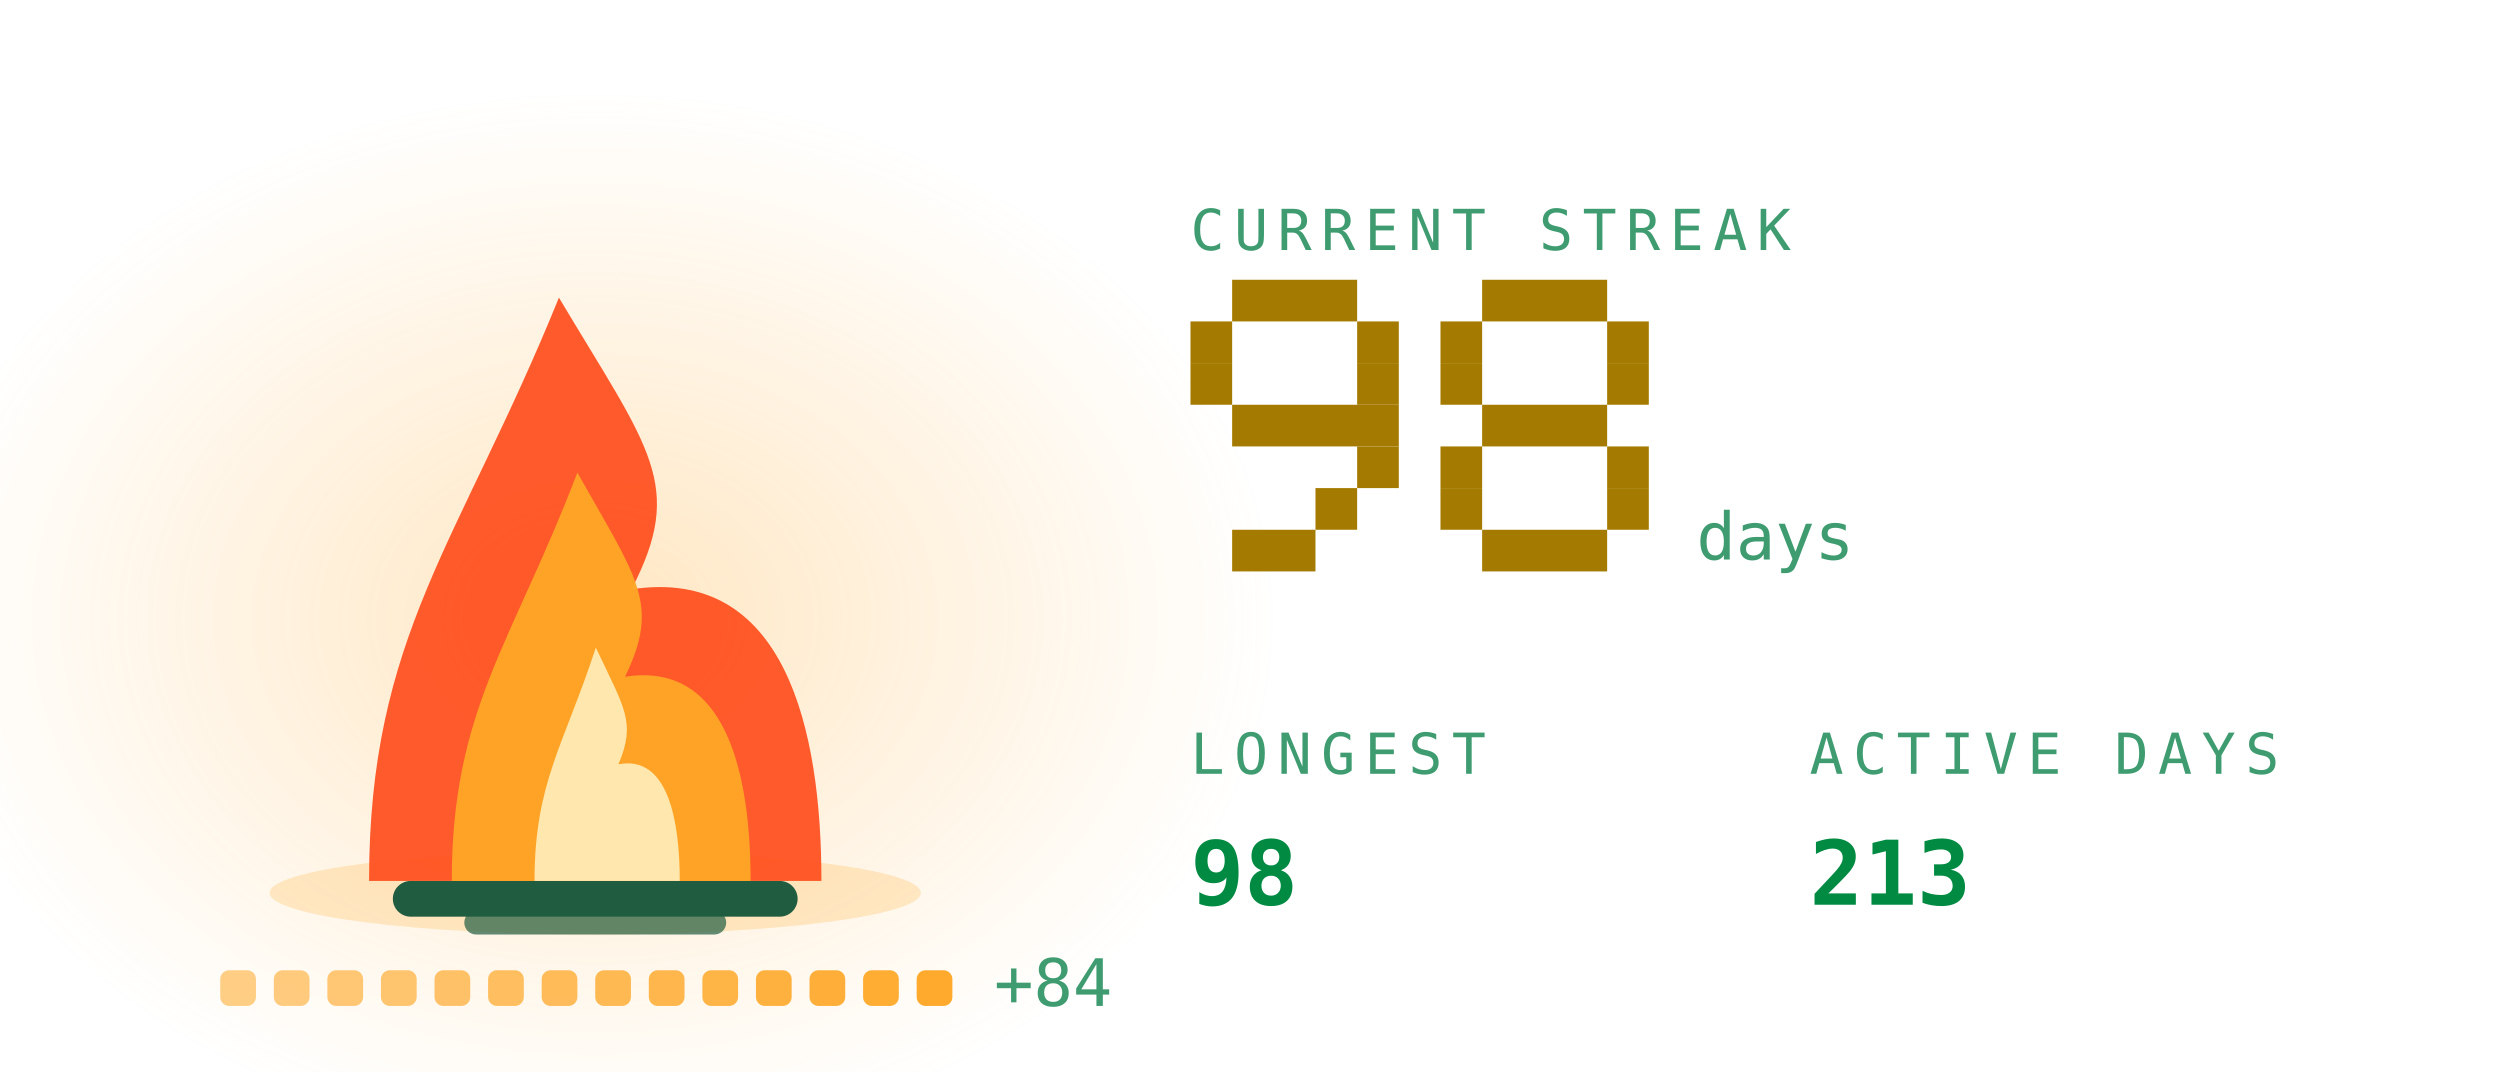
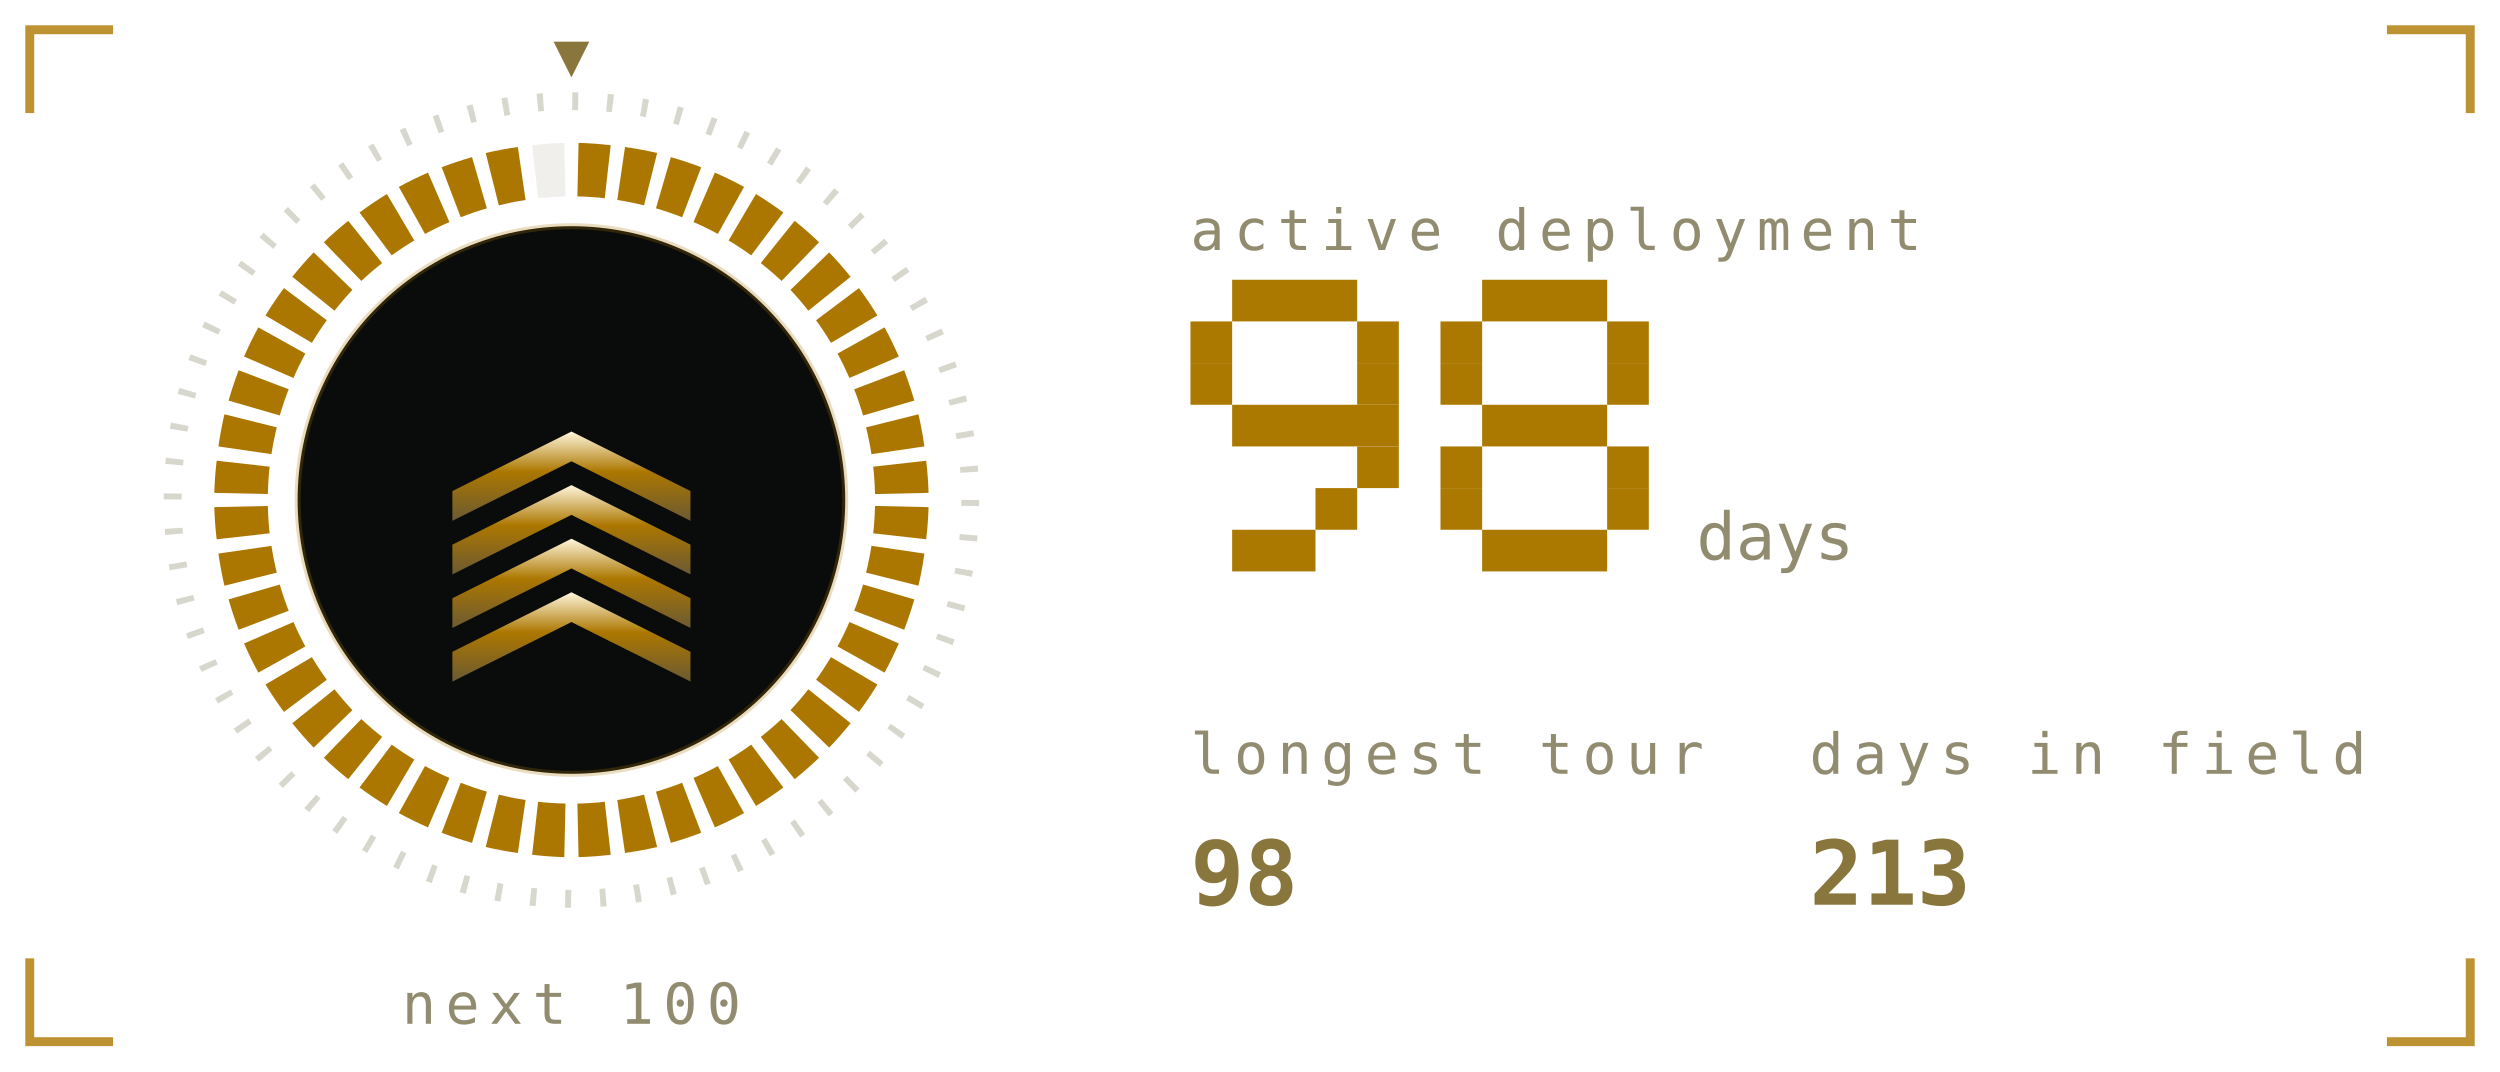
<svg xmlns="http://www.w3.org/2000/svg" viewBox="0 0 420 180" width="420" height="180" role="img" aria-labelledby="stkt stkd">
  <defs>
    <linearGradient id="stkbg" x1="0" y1="0" x2="1" y2="1">
-       <stop offset="0" stop-color="#173d2b" />
-       <stop offset="1" stop-color="#0d2018" />
+       <stop offset="0" stop-color="#1b211b" />
+       <stop offset="1" stop-color="#0a0c0b" />
    </linearGradient>
  </defs>
  <style>
    .mono{font-family:ui-monospace,SFMono-Regular,Menlo,Consolas,"DejaVu Sans Mono",monospace}
-     .lbl{font-size:9.5px;letter-spacing:1.6px;fill:#3f9c71}
-     .big{font-size:31px;font-weight:700;fill:#008a42}
-     .med{font-size:15px;font-weight:700;fill:#008a42}
-     .sm{font-size:11px;fill:#008a42}
-     .dim{font-size:11px;fill:#3f9c71}
+     .lbl{font-size:9.5px;letter-spacing:1.6px;fill:#918c6f}
+     .big{font-size:31px;font-weight:700;fill:#89763c}
+     .med{font-size:15px;font-weight:700;fill:#89763c}
+     .sm{font-size:11px;fill:#89763c}
+     .dim{font-size:11px;fill:#918c6f}
    
    .pulse{animation:pulse 3.4s ease-in-out infinite}
    @keyframes pulse{0%,100%{opacity:1}50%{opacity:.62}}
-     .fnum{font-size:11px;fill:#3f9c71}
+     .fnum{font-size:11px;fill:#918c6f}
+     
+     .sg{animation:seg .4s ease-out both}
+     .sw{animation:sweep 6s linear infinite;transform-origin:96px 84px}
+     @keyframes seg{from{opacity:0}to{opacity:1}}
+     @keyframes sweep{to{transform:rotate(360deg)}}
    
    .f1{animation:fl1 1.15s ease-in-out infinite;transform-box:fill-box;transform-origin:50% 100%}
    .f2{animation:fl2 0.87s ease-in-out infinite;transform-box:fill-box;transform-origin:50% 100%}
    .f3{animation:fl3 0.61s ease-in-out infinite;transform-box:fill-box;transform-origin:50% 100%}
    .em{animation:em 2.4s ease-out infinite}
    .coal{animation:coal 2.8s ease-in-out infinite}
    @keyframes fl1{0%,100%{transform:scale(1,1) translateX(0)}30%{transform:scale(.94,1.06) translateX(-1.5px)}65%{transform:scale(1.05,.95) translateX(1.5px)}}
    @keyframes fl2{0%,100%{transform:scale(1.03,.96) translateX(1px)}45%{transform:scale(.93,1.1) translateX(-2px)}}
    @keyframes fl3{0%,100%{transform:scale(1,1)}50%{transform:scale(.88,1.14)}}
    @keyframes em{0%{opacity:0;transform:translate(0,0)}15%{opacity:.9}100%{opacity:0;transform:translate(-6px,-34px)}}
    @keyframes coal{0%,100%{opacity:.5}50%{opacity:1}}
</style>
+   <path d="M5 19V5H19M401 5H415V19M415 161V175H401M19 175H5V161" fill="none" stroke="#ac7700" stroke-width="1.5" stroke-opacity="0.8" />
  <defs>
-     <radialGradient id="stkGlow" cx="0.5" cy="0.5" r="0.5">
-       <stop offset="0" stop-color="#ffa726" stop-opacity="0.28" />
-       <stop offset="1" stop-color="#ffa726" stop-opacity="0" />
-     </radialGradient>
+     <linearGradient id="stkMetal" x1="0" y1="0" x2="0" y2="1">
+       <stop offset="0" stop-color="#fff6dc" />
+       <stop offset="0.45" stop-color="#ac7700" />
+       <stop offset="1" stop-color="#6b5a33" />
+     </linearGradient>
  </defs>
-   <ellipse cx="100" cy="103.9" rx="114.0" ry="88.2" fill="url(#stkGlow)" />
-   <ellipse cx="100" cy="150" rx="54.7" ry="7" fill="#ffa726" opacity="0.22" />
-   <rect x="66" y="148" width="68" height="6" rx="3" fill="#1f5c40" />
-   <rect x="78" y="153" width="44" height="4" rx="2" fill="#1f5c40" opacity="0.7" />
-   <g class="f1">
-     <path d="M62.0 148C62.0 106.8 77.2 91.2 93.9 50.0C109.1 75.5 115.2 81.4 106.1 99.0C131.9 95.1 138.0 122.5 138.0 148Z" fill="#ff4d1c" opacity="0.92" />
+   <circle cx="96" cy="84" r="67" fill="none" stroke="#918c6f" stroke-opacity="0.35" stroke-width="3" stroke-dasharray="1 4.85" />
+   <path class="sg" style="animation-delay:0.00s" d="M97.2 24.0A60 60 0 0 1 102.6 24.4L101.6 33.3A51 51 0 0 0 97.0 33.0Z" fill="#ac7700" />
+   <path class="sg" style="animation-delay:0.02s" d="M105.0 24.7A60 60 0 0 1 110.4 25.7L108.2 34.5A51 51 0 0 0 103.7 33.6Z" fill="#ac7700" />
+   <path class="sg" style="animation-delay:0.04s" d="M112.7 26.4A60 60 0 0 1 117.8 28.1L114.6 36.5A51 51 0 0 0 110.2 35.0Z" fill="#ac7700" />
+   <path class="sg" style="animation-delay:0.06s" d="M120.1 29.0A60 60 0 0 1 125.0 31.4L120.6 39.3A51 51 0 0 0 116.5 37.3Z" fill="#ac7700" />
+   <path class="sg" style="animation-delay:0.08s" d="M127.0 32.6A60 60 0 0 1 131.6 35.7L126.2 42.9A51 51 0 0 0 122.4 40.4Z" fill="#ac7700" />
+   <path class="sg" style="animation-delay:0.10s" d="M133.5 37.1A60 60 0 0 1 137.6 40.7L131.3 47.2A51 51 0 0 0 127.8 44.2Z" fill="#ac7700" />
+   <path class="sg" style="animation-delay:0.12s" d="M139.3 42.4A60 60 0 0 1 142.9 46.5L135.8 52.2A51 51 0 0 0 132.8 48.7Z" fill="#ac7700" />
+   <path class="sg" style="animation-delay:0.14s" d="M144.3 48.4A60 60 0 0 1 147.4 53.0L139.6 57.6A51 51 0 0 0 137.1 53.8Z" fill="#ac7700" />
+   <path class="sg" style="animation-delay:0.16s" d="M148.6 55.0A60 60 0 0 1 151.0 59.9L142.7 63.5A51 51 0 0 0 140.7 59.4Z" fill="#ac7700" />
+   <path class="sg" style="animation-delay:0.18s" d="M151.9 62.2A60 60 0 0 1 153.6 67.3L145.0 69.8A51 51 0 0 0 143.5 65.4Z" fill="#ac7700" />
+   <path class="sg" style="animation-delay:0.20s" d="M154.3 69.6A60 60 0 0 1 155.3 75.0L146.4 76.3A51 51 0 0 0 145.5 71.8Z" fill="#ac7700" />
+   <path class="sg" style="animation-delay:0.22s" d="M155.6 77.4A60 60 0 0 1 156.0 82.8L147.0 83.0A51 51 0 0 0 146.7 78.4Z" fill="#ac7700" />
+   <path class="sg" style="animation-delay:0.24s" d="M156.0 85.2A60 60 0 0 1 155.6 90.6L146.7 89.6A51 51 0 0 0 147.0 85.0Z" fill="#ac7700" />
+   <path class="sg" style="animation-delay:0.26s" d="M155.3 93.0A60 60 0 0 1 154.3 98.4L145.5 96.2A51 51 0 0 0 146.4 91.7Z" fill="#ac7700" />
+   <path class="sg" style="animation-delay:0.28s" d="M153.6 100.7A60 60 0 0 1 151.9 105.8L143.5 102.6A51 51 0 0 0 145.0 98.2Z" fill="#ac7700" />
+   <path class="sg" style="animation-delay:0.30s" d="M151.0 108.1A60 60 0 0 1 148.6 113.0L140.7 108.6A51 51 0 0 0 142.7 104.5Z" fill="#ac7700" />
+   <path class="sg" style="animation-delay:0.32s" d="M147.4 115.0A60 60 0 0 1 144.3 119.6L137.1 114.2A51 51 0 0 0 139.6 110.4Z" fill="#ac7700" />
+   <path class="sg" style="animation-delay:0.34s" d="M142.9 121.5A60 60 0 0 1 139.3 125.6L132.8 119.3A51 51 0 0 0 135.8 115.8Z" fill="#ac7700" />
+   <path class="sg" style="animation-delay:0.36s" d="M137.6 127.3A60 60 0 0 1 133.5 130.9L127.8 123.8A51 51 0 0 0 131.3 120.8Z" fill="#ac7700" />
+   <path class="sg" style="animation-delay:0.38s" d="M131.6 132.3A60 60 0 0 1 127.0 135.4L122.4 127.6A51 51 0 0 0 126.2 125.1Z" fill="#ac7700" />
+   <path class="sg" style="animation-delay:0.40s" d="M125.0 136.6A60 60 0 0 1 120.1 139.0L116.5 130.7A51 51 0 0 0 120.6 128.7Z" fill="#ac7700" />
+   <path class="sg" style="animation-delay:0.42s" d="M117.8 139.9A60 60 0 0 1 112.7 141.6L110.2 133.0A51 51 0 0 0 114.6 131.5Z" fill="#ac7700" />
+   <path class="sg" style="animation-delay:0.44s" d="M110.4 142.3A60 60 0 0 1 105.0 143.3L103.7 134.4A51 51 0 0 0 108.2 133.5Z" fill="#ac7700" />
+   <path class="sg" style="animation-delay:0.46s" d="M102.6 143.6A60 60 0 0 1 97.2 144.0L97.0 135.0A51 51 0 0 0 101.6 134.7Z" fill="#ac7700" />
+   <path class="sg" style="animation-delay:0.48s" d="M94.8 144.0A60 60 0 0 1 89.4 143.6L90.4 134.7A51 51 0 0 0 95.0 135.0Z" fill="#ac7700" />
+   <path class="sg" style="animation-delay:0.50s" d="M87.0 143.3A60 60 0 0 1 81.6 142.3L83.8 133.5A51 51 0 0 0 88.3 134.4Z" fill="#ac7700" />
+   <path class="sg" style="animation-delay:0.52s" d="M79.3 141.6A60 60 0 0 1 74.2 139.9L77.4 131.5A51 51 0 0 0 81.8 133.0Z" fill="#ac7700" />
+   <path class="sg" style="animation-delay:0.54s" d="M71.9 139.0A60 60 0 0 1 67.0 136.6L71.4 128.7A51 51 0 0 0 75.5 130.7Z" fill="#ac7700" />
+   <path class="sg" style="animation-delay:0.56s" d="M65.0 135.4A60 60 0 0 1 60.4 132.3L65.8 125.1A51 51 0 0 0 69.6 127.6Z" fill="#ac7700" />
+   <path class="sg" style="animation-delay:0.58s" d="M58.5 130.9A60 60 0 0 1 54.4 127.3L60.7 120.8A51 51 0 0 0 64.2 123.8Z" fill="#ac7700" />
+   <path class="sg" style="animation-delay:0.60s" d="M52.7 125.6A60 60 0 0 1 49.1 121.5L56.2 115.8A51 51 0 0 0 59.2 119.3Z" fill="#ac7700" />
+   <path class="sg" style="animation-delay:0.62s" d="M47.7 119.6A60 60 0 0 1 44.6 115.0L52.4 110.4A51 51 0 0 0 54.9 114.2Z" fill="#ac7700" />
+   <path class="sg" style="animation-delay:0.64s" d="M43.4 113.0A60 60 0 0 1 41.0 108.1L49.3 104.5A51 51 0 0 0 51.3 108.6Z" fill="#ac7700" />
+   <path class="sg" style="animation-delay:0.66s" d="M40.1 105.8A60 60 0 0 1 38.4 100.7L47.0 98.2A51 51 0 0 0 48.5 102.6Z" fill="#ac7700" />
+   <path class="sg" style="animation-delay:0.68s" d="M37.7 98.4A60 60 0 0 1 36.7 93.0L45.6 91.7A51 51 0 0 0 46.5 96.2Z" fill="#ac7700" />
+   <path class="sg" style="animation-delay:0.70s" d="M36.4 90.6A60 60 0 0 1 36.0 85.2L45.0 85.0A51 51 0 0 0 45.3 89.6Z" fill="#ac7700" />
+   <path class="sg" style="animation-delay:0.72s" d="M36.0 82.8A60 60 0 0 1 36.4 77.4L45.3 78.4A51 51 0 0 0 45.0 83.0Z" fill="#ac7700" />
+   <path class="sg" style="animation-delay:0.74s" d="M36.7 75.0A60 60 0 0 1 37.7 69.6L46.5 71.8A51 51 0 0 0 45.6 76.3Z" fill="#ac7700" />
+   <path class="sg" style="animation-delay:0.76s" d="M38.4 67.3A60 60 0 0 1 40.1 62.2L48.5 65.4A51 51 0 0 0 47.0 69.8Z" fill="#ac7700" />
+   <path class="sg" style="animation-delay:0.78s" d="M41.0 59.9A60 60 0 0 1 43.4 55.0L51.3 59.4A51 51 0 0 0 49.3 63.5Z" fill="#ac7700" />
+   <path class="sg" style="animation-delay:0.80s" d="M44.6 53.0A60 60 0 0 1 47.7 48.4L54.9 53.8A51 51 0 0 0 52.4 57.6Z" fill="#ac7700" />
+   <path class="sg" style="animation-delay:0.82s" d="M49.1 46.5A60 60 0 0 1 52.7 42.4L59.2 48.7A51 51 0 0 0 56.2 52.2Z" fill="#ac7700" />
+   <path class="sg" style="animation-delay:0.84s" d="M54.4 40.7A60 60 0 0 1 58.5 37.1L64.2 44.2A51 51 0 0 0 60.7 47.2Z" fill="#ac7700" />
+   <path class="sg" style="animation-delay:0.86s" d="M60.4 35.7A60 60 0 0 1 65.0 32.6L69.6 40.4A51 51 0 0 0 65.8 42.9Z" fill="#ac7700" />
+   <path class="sg" style="animation-delay:0.88s" d="M67.0 31.4A60 60 0 0 1 71.9 29.0L75.5 37.3A51 51 0 0 0 71.4 39.3Z" fill="#ac7700" />
+   <path class="sg" style="animation-delay:0.90s" d="M74.2 28.1A60 60 0 0 1 79.3 26.4L81.8 35.0A51 51 0 0 0 77.4 36.5Z" fill="#ac7700" />
+   <path class="sg" style="animation-delay:0.92s" d="M81.6 25.7A60 60 0 0 1 87.0 24.7L88.3 33.6A51 51 0 0 0 83.8 34.5Z" fill="#ac7700" />
+   <path d="M89.4 24.4A60 60 0 0 1 94.8 24.0L95.0 33.0A51 51 0 0 0 90.4 33.3Z" fill="#918c6f" opacity="0.14" />
+   <g class="sw">
+     <path d="M96 13l-3 -6h6z" fill="#89763c" />
  </g>
-   <g class="f2">
-     <path d="M75.9 148C75.9 119.2 86.0 108.2 97.0 79.4C107.0 97.2 111.0 101.4 105.0 113.7C122.1 111.0 126.1 130.2 126.1 148Z" fill="#ffa726" opacity="0.95" />
-   </g>
-   <g class="f3">
-     <path d="M89.8 148C89.8 131.5 94.7 125.3 100.1 108.8C104.9 119.0 106.9 121.3 103.9 128.4C112.2 126.8 114.2 137.8 114.2 148Z" fill="#fff3c4" opacity="0.85" />
-   </g>
-   <rect class="em" style="animation-delay:0.0s" x="88" y="46" width="3" height="3" fill="#ffa726" opacity="0" />
-   <rect class="em" style="animation-delay:0.8s" x="101" y="46" width="3" height="3" fill="#ffa726" opacity="0" />
-   <rect class="em" style="animation-delay:1.6s" x="114" y="46" width="3" height="3" fill="#ffa726" opacity="0" />
-   <rect x="37.0" y="163" width="6" height="6" rx="1.5" fill="#ffa726" opacity="0.55" class="coal" style="animation-delay:0.00s" />
-   <rect x="46.0" y="163" width="6" height="6" rx="1.5" fill="#ffa726" opacity="0.582" class="coal" style="animation-delay:0.18s" />
-   <rect x="55.0" y="163" width="6" height="6" rx="1.5" fill="#ffa726" opacity="0.614" class="coal" style="animation-delay:0.36s" />
-   <rect x="64.0" y="163" width="6" height="6" rx="1.5" fill="#ffa726" opacity="0.646" class="coal" style="animation-delay:0.54s" />
-   <rect x="73.0" y="163" width="6" height="6" rx="1.5" fill="#ffa726" opacity="0.679" class="coal" style="animation-delay:0.72s" />
-   <rect x="82.0" y="163" width="6" height="6" rx="1.5" fill="#ffa726" opacity="0.711" class="coal" style="animation-delay:0.90s" />
-   <rect x="91.0" y="163" width="6" height="6" rx="1.5" fill="#ffa726" opacity="0.743" class="coal" style="animation-delay:1.08s" />
-   <rect x="100.0" y="163" width="6" height="6" rx="1.5" fill="#ffa726" opacity="0.775" class="coal" style="animation-delay:1.26s" />
-   <rect x="109.0" y="163" width="6" height="6" rx="1.5" fill="#ffa726" opacity="0.807" class="coal" style="animation-delay:1.44s" />
-   <rect x="118.0" y="163" width="6" height="6" rx="1.5" fill="#ffa726" opacity="0.839" class="coal" style="animation-delay:1.62s" />
-   <rect x="127.0" y="163" width="6" height="6" rx="1.5" fill="#ffa726" opacity="0.871" class="coal" style="animation-delay:1.80s" />
-   <rect x="136.0" y="163" width="6" height="6" rx="1.5" fill="#ffa726" opacity="0.904" class="coal" style="animation-delay:1.98s" />
-   <rect x="145.0" y="163" width="6" height="6" rx="1.5" fill="#ffa726" opacity="0.936" class="coal" style="animation-delay:2.16s" />
-   <rect x="154.0" y="163" width="6" height="6" rx="1.5" fill="#ffa726" opacity="0.968" class="coal" style="animation-delay:2.34s" />
-   <text class="mono dim" x="167.0" y="169" font-size="9">+84</text>
-   <text class="mono lbl" x="200" y="42">CURRENT STREAK</text>
-   <rect x="207" y="47" width="21" height="7" fill="#a47b00" />
-   <rect x="200" y="54" width="7" height="7" fill="#a47b00" />
-   <rect x="228" y="54" width="7" height="7" fill="#a47b00" />
-   <rect x="200" y="61" width="7" height="7" fill="#a47b00" />
-   <rect x="228" y="61" width="7" height="7" fill="#a47b00" />
-   <rect x="207" y="68" width="28" height="7" fill="#a47b00" />
-   <rect x="228" y="75" width="7" height="7" fill="#a47b00" />
-   <rect x="221" y="82" width="7" height="7" fill="#a47b00" />
-   <rect x="207" y="89" width="14" height="7" fill="#a47b00" />
-   <rect x="249" y="47" width="21" height="7" fill="#a47b00" />
-   <rect x="242" y="54" width="7" height="7" fill="#a47b00" />
-   <rect x="270" y="54" width="7" height="7" fill="#a47b00" />
-   <rect x="242" y="61" width="7" height="7" fill="#a47b00" />
-   <rect x="270" y="61" width="7" height="7" fill="#a47b00" />
-   <rect x="249" y="68" width="21" height="7" fill="#a47b00" />
-   <rect x="242" y="75" width="7" height="7" fill="#a47b00" />
-   <rect x="270" y="75" width="7" height="7" fill="#a47b00" />
-   <rect x="242" y="82" width="7" height="7" fill="#a47b00" />
-   <rect x="270" y="82" width="7" height="7" fill="#a47b00" />
-   <rect x="249" y="89" width="21" height="7" fill="#a47b00" />
+   <circle cx="96" cy="84" r="46" fill="#0a0c0b" opacity="1" stroke="#ac7700" stroke-opacity="0.25" />
+   <path d="M76 109.5l20 -10l20 10v5l-20 -10l-20 10z" fill="url(#stkMetal)" opacity="1" />
+   <path d="M76 100.5l20 -10l20 10v5l-20 -10l-20 10z" fill="url(#stkMetal)" opacity="1" />
+   <path d="M76 91.5l20 -10l20 10v5l-20 -10l-20 10z" fill="url(#stkMetal)" opacity="1" />
+   <path d="M76 82.5l20 -10l20 10v5l-20 -10l-20 10z" fill="url(#stkMetal)" opacity="1" />
+   <text class="mono lbl" x="96" y="172" text-anchor="middle">next 100</text>
+   <text class="mono lbl" x="200" y="42">active deployment</text>
+   <rect x="207" y="47" width="21" height="7" fill="#ab7800" />
+   <rect x="200" y="54" width="7" height="7" fill="#ab7800" />
+   <rect x="228" y="54" width="7" height="7" fill="#ab7800" />
+   <rect x="200" y="61" width="7" height="7" fill="#ab7800" />
+   <rect x="228" y="61" width="7" height="7" fill="#ab7800" />
+   <rect x="207" y="68" width="28" height="7" fill="#ab7800" />
+   <rect x="228" y="75" width="7" height="7" fill="#ab7800" />
+   <rect x="221" y="82" width="7" height="7" fill="#ab7800" />
+   <rect x="207" y="89" width="14" height="7" fill="#ab7800" />
+   <rect x="249" y="47" width="21" height="7" fill="#ab7800" />
+   <rect x="242" y="54" width="7" height="7" fill="#ab7800" />
+   <rect x="270" y="54" width="7" height="7" fill="#ab7800" />
+   <rect x="242" y="61" width="7" height="7" fill="#ab7800" />
+   <rect x="270" y="61" width="7" height="7" fill="#ab7800" />
+   <rect x="249" y="68" width="21" height="7" fill="#ab7800" />
+   <rect x="242" y="75" width="7" height="7" fill="#ab7800" />
+   <rect x="270" y="75" width="7" height="7" fill="#ab7800" />
+   <rect x="242" y="82" width="7" height="7" fill="#ab7800" />
+   <rect x="270" y="82" width="7" height="7" fill="#ab7800" />
+   <rect x="249" y="89" width="21" height="7" fill="#ab7800" />
  <text class="mono fnum" x="285" y="94">days</text>
-   <text class="mono lbl" x="200" y="130">LONGEST</text>
+   <text class="mono lbl" x="200" y="130">longest tour</text>
  <text class="mono med" x="200" y="152">98</text>
-   <text class="mono lbl" x="304" y="130">ACTIVE DAYS</text>
+   <text class="mono lbl" x="304" y="130">days in field</text>
  <text class="mono med" x="304" y="152">213</text>
</svg>
